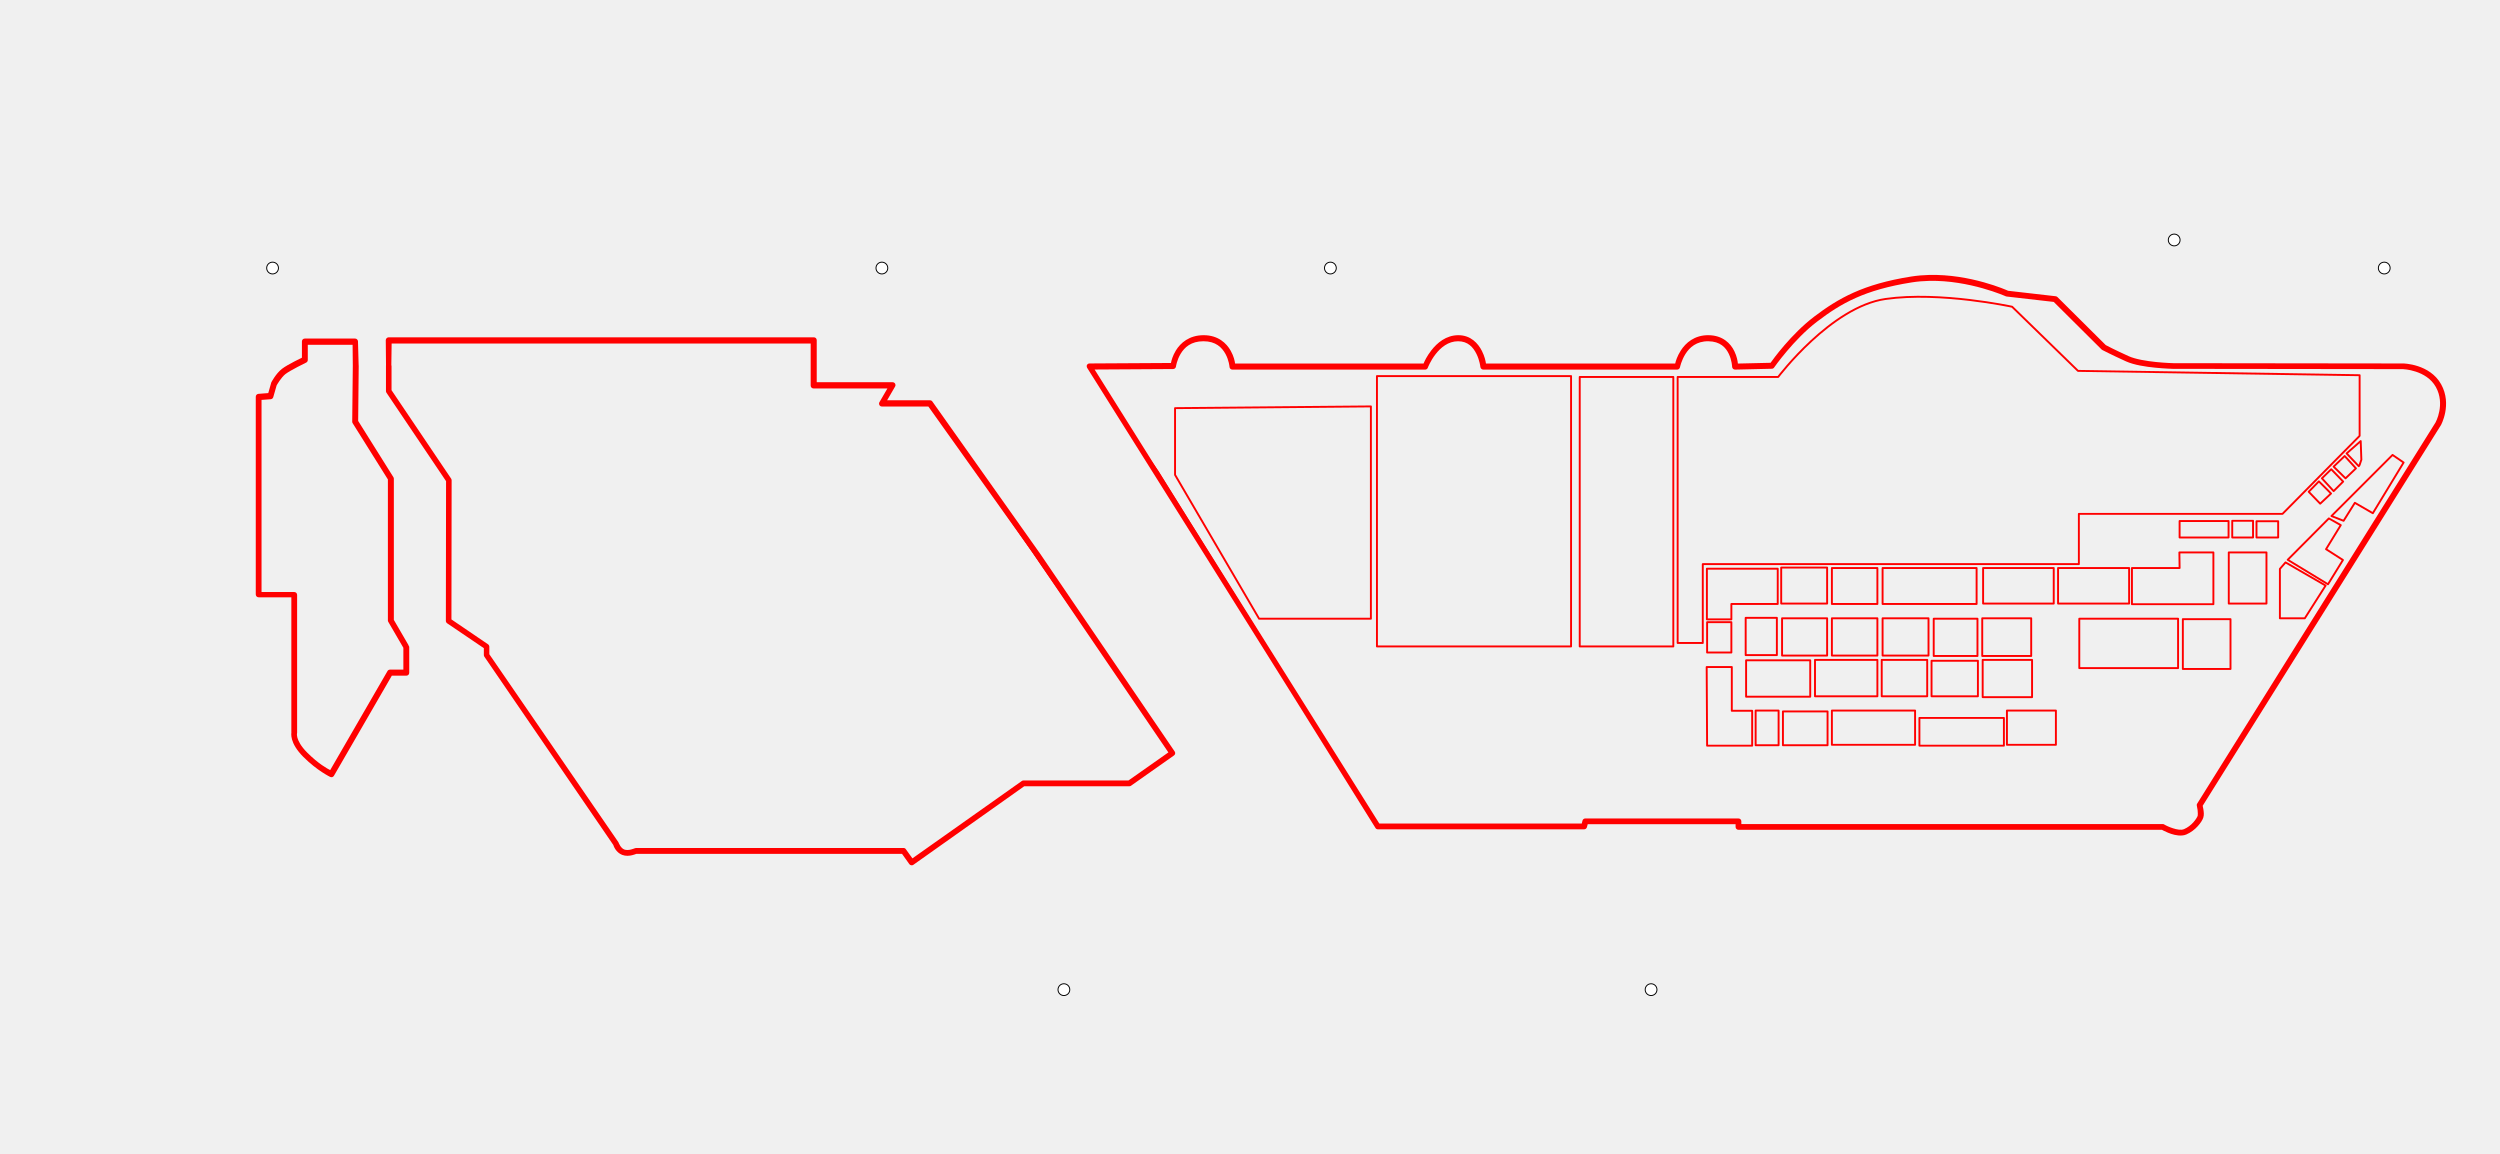
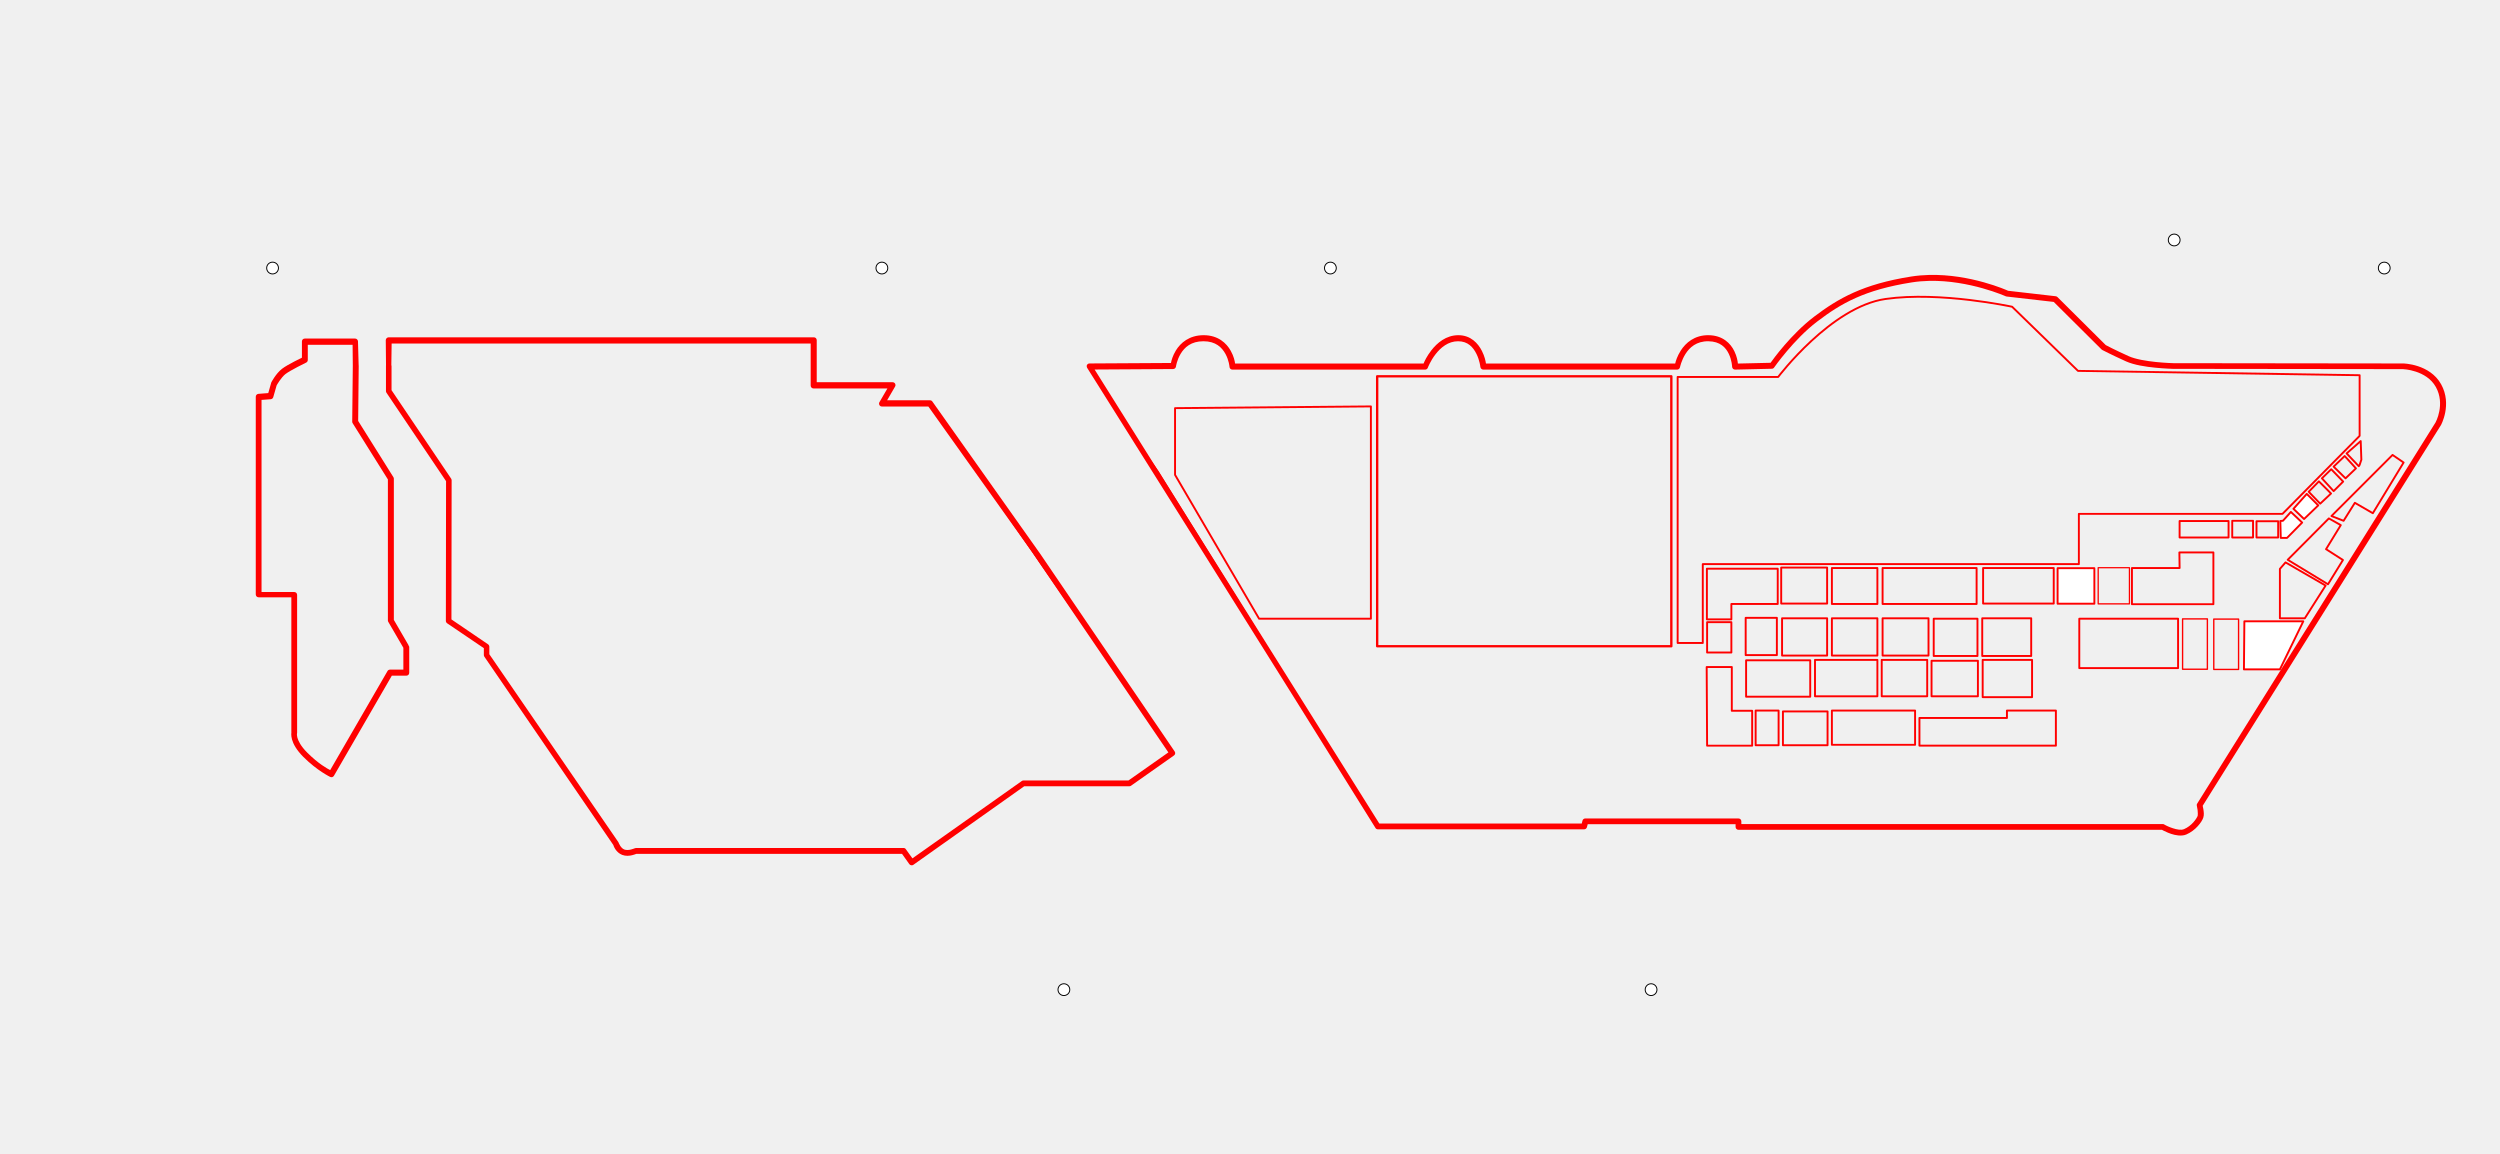
<svg xmlns="http://www.w3.org/2000/svg" version="1.1" id="svg755084" x="0px" y="0px" width="2600px" height="1200px" viewBox="0 0 2600 1200" style="enable-background:new 0 0 2600 1200;" xml:space="preserve">
  <defs id="defs49822">
    <clipPath clipPathUnits="userSpaceOnUse" id="clipPath546166">
      <path d="M 856.27,143.461 H 1950 V 698.34 H 856.27 Z" id="path546164" />
    </clipPath>
    <clipPath clipPathUnits="userSpaceOnUse" id="clipPath546176">
      <path d="M 0,0 H 1951 V 843 H 0 Z" id="path546174" />
    </clipPath>
    <clipPath clipPathUnits="userSpaceOnUse" id="clipPath556048">
      <path d="M 0,0 H 1951 V 843 H 0 Z" id="path556046" />
    </clipPath>
    <clipPath clipPathUnits="userSpaceOnUse" id="clipPath556064">
      <path d="M 0,0 H 1951 V 843 H 0 Z" id="path556062" />
    </clipPath>
    <clipPath clipPathUnits="userSpaceOnUse" id="clipPath556156">
      <path d="M 0,0 H 1951 V 843 H 0 Z" id="path556154" />
    </clipPath>
    <clipPath clipPathUnits="userSpaceOnUse" id="clipPath556176">
      <path d="M 0,0 H 1951 V 843 H 0 Z" id="path556174" />
    </clipPath>
    <clipPath clipPathUnits="userSpaceOnUse" id="clipPath556212">
      <path d="M 0,0 H 1951 V 843 H 0 Z" id="path556210" />
    </clipPath>
    <clipPath clipPathUnits="userSpaceOnUse" id="clipPath556236">
      <path d="M 0,0 H 1951 V 843 H 0 Z" id="path556234" />
    </clipPath>
    <clipPath clipPathUnits="userSpaceOnUse" id="clipPath665004">
      <path d="M 817.027,138.66 H 1950 V 703.199 H 817.027 Z" id="path665002" />
    </clipPath>
    <clipPath clipPathUnits="userSpaceOnUse" id="clipPath665014">
      <path d="M 0,0 H 1951 V 843 H 0 Z" id="path665012" />
    </clipPath>
    <clipPath clipPathUnits="userSpaceOnUse" id="clipPath673862">
      <path d="M 0,0 H 1951 V 843 H 0 Z" id="path673860" />
    </clipPath>
    <clipPath clipPathUnits="userSpaceOnUse" id="clipPath673882">
      <path d="M 0,0 H 1951 V 843 H 0 Z" id="path673880" />
    </clipPath>
    <clipPath clipPathUnits="userSpaceOnUse" id="clipPath673902">
      <path d="M 0,0 H 1951 V 843 H 0 Z" id="path673900" />
    </clipPath>
    <clipPath clipPathUnits="userSpaceOnUse" id="clipPath673926">
      <path d="M 0,0 H 1951 V 843 H 0 Z" id="path673924" />
    </clipPath>
    <clipPath clipPathUnits="userSpaceOnUse" id="clipPath111177">
      <path d="m 2339,0 h 9353 V 19842 H 2339 V 0" id="path111175" />
    </clipPath>
    <clipPath clipPathUnits="userSpaceOnUse" id="clipPath113709">
      <path d="m 2339,0 h 9353 V 19842 H 2339 V 0" id="path113707" />
    </clipPath>
    <clipPath clipPathUnits="userSpaceOnUse" id="clipPath113721">
      <path d="m 2339,0 h 9353 V 19842 H 2339 V 0" id="path113719" />
    </clipPath>
    <clipPath clipPathUnits="userSpaceOnUse" id="clipPath113769">
      <path d="m 2339,0 h 9353 V 19842 H 2339 V 0" id="path113767" />
    </clipPath>
    <clipPath clipPathUnits="userSpaceOnUse" id="clipPath113781">
      <path d="m 2339,0 h 9353 V 19842 H 2339 V 0" id="path113779" />
    </clipPath>
    <clipPath clipPathUnits="userSpaceOnUse" id="clipPath124012">
      <path d="m 2208,0 h 9616 V 19842 H 2208 V 0" id="path124010" />
    </clipPath>
    <clipPath clipPathUnits="userSpaceOnUse" id="clipPath124826">
      <path d="m 2208,0 h 9616 V 19842 H 2208 V 0" id="path124824" />
    </clipPath>
    <clipPath clipPathUnits="userSpaceOnUse" id="clipPath124838">
      <path d="m 2208,0 h 9616 V 19842 H 2208 V 0" id="path124836" />
    </clipPath>
    <clipPath clipPathUnits="userSpaceOnUse" id="clipPath128608">
      <path d="m 2208,0 h 9616 V 19842 H 2208 V 0" id="path128606" />
    </clipPath>
    <clipPath clipPathUnits="userSpaceOnUse" id="clipPath128620">
      <path d="m 2208,0 h 9616 V 19842 H 2208 V 0" id="path128618" />
    </clipPath>
  </defs>
  <g id="wall" style="display:inline">
    <path id="grand-3-f5" style="fill:#ff0000" d="m 317,352.1 c -1.7,0 -3,1.3 -3,3 V 372 c -1.2,0.6 -3.4,1.599 -7.4,3.699 -4.8,2.5 -10.3,5.5 -13.5,8 -6.3,5 -10.9,13.9 -10.9,13.9 -0.1,0.2 -0.099,0.4 -0.199,0.6 l -3,10.602 -10.199,0.799 c -1.6,0.1 -2.801,1.4 -2.801,3 v 205.6 c 0,1.7 1.3,3 3,3 h 34 V 693.5 762 l 0.199,-0.801 c 0,0 -0.299,1 -0.299,2.4 0,1.4 0.199,3.2 0.799,5.5 1.3,4.6 4.501,10.8 11.801,18.1 C 329.9,801.599 343.4,808 343.4,808 c 1.4,0.7 3.1,0.201 3.9,-1.199 L 407.5,702.699 h 15.1 c 1.7,0 3,-1.3 3,-3 v -27.1 c -0.2,-0.5 -0.5,-0.899 -0.9,-1.199 h 0.4 l -15.5,-26.701 V 497.801 c 0,-0.6 -0.2,-1.102 -0.5,-1.602 L 372.5,437.801 l 0.555,-57.678 h -0.059 l -0.695,-25.322 c -0.2,-1.5 -1.5,-2.701 -3,-2.701 z m 3.1,6.5 h 46.6 l 0.217,21.635 -0.615,58.365 c 0,0.6 0.2,1.1 0.5,1.6 l 36.6,58.4 v 146.6 c 0,0.5 0.1,1 0.4,1.5 l 15.699,27 v 22.701 h -13.9 c -1.1,0 -2.1,0.6 -2.6,1.5 l -59.6,103 c -3,-1.5 -12.2,-6.501 -23.9,-18.201 -6.7,-6.7 -9.199,-11.998 -10.199,-15.398 -0.4,-1.7 -0.5,-2.901 -0.5,-3.701 0.1,-0.7 0.1,-0.799 0.1,-0.799 C 309,762.601 309,762.3 309,762 v -68 -75.301 c 0,-1.7 -1.3,-3 -3,-3 H 272 V 415.9 l 9.5,-0.701 c 1.3,-0.1 2.399,-0.999 2.699,-2.199 l 3.5,-12.199 c 0.2,-0.4 4.701,-8.301 9.201,-11.801 2.3,-1.8 7.8,-4.9 12.6,-7.4 4.8,-2.5 8.9,-4.5 8.9,-4.5 1,-0.5 1.699,-1.499 1.699,-2.699 z" />
    <path id="grand-1-f5" style="fill:#ff0000" d="m 404.199,350.801 c -1.6,0 -3,1.4 -3,3 l 0.254,26.322 h -0.053 v 26.576 c 0,0.6 0.2,1.201 0.5,1.701 l 62,92 -0.201,145.299 c 0,1 0.501,1.9 1.301,2.5 l 38.199,25.9 v 7.1 c 0,0.6 0.2,1.201 0.5,1.701 l 134.102,195.799 c 0.4,1.3 2.699,7.8 9.299,10.4 3.7,1.4 7.5,1.001 10.4,0.301 2.5,-0.6 3.701,-1.2 4.301,-1.4 h 276.299 l 7.6,10.699 c 1,1.3 2.901,1.701 4.201,0.701 L 1065.199,817.699 H 1174.5 c 0.6,0 1.199,-0.1 1.699,-0.5 l 44.701,-31.5 c 1.4,-0.9 1.699,-2.7 0.799,-4.1 l -139.807,-205.531 -0.113,-0.16 -0.482,-0.709 -0.018,0.002 L 969.6,417.5 c -0.5,-0.7 -1.4,-1.199 -2.4,-1.199 H 922.6 L 930.9,402 c 0.3,-0.5 0.4,-1 0.4,-1.5 0,-1.7 -1.3,-3 -3,-3 h -78.9 v -43.699 c 0,-1.7 -1.3,-3 -3,-3 z m 3.102,6.5 H 843.1 V 401 c 0,1.7 1.3,3 3,3 h 76.801 l -8.301,14.301 c -0.3,0.5 -0.4,1 -0.4,1.5 0,1.7 1.3,3 3,3 H 965.5 l 109.162,153.191 -0.062,0.008 140.5,206.5 -41.5,29.199 h -109.299 c -0.6,0 -1.201,0.202 -1.701,0.602 l -113.699,80.398 -6.801,-9.5 c -0.5,-0.8 -1.4,-1.299 -2.4,-1.299 H 661.4 c -0.4,0 -0.801,0.099 -1.201,0.299 0,0 -1.7,0.701 -4,1.301 -2.3,0.6 -5.098,0.7 -6.898,0 -3.8,-1.4 -5.9,-7 -5.9,-7 -0.1,-0.3 -0.2,-0.601 -0.4,-0.801 L 508.9,680.4 v -7.801 c 0,-1 -0.501,-1.9 -1.301,-2.5 L 469.5,644.199 469.699,499.5 c 0,-0.6 -0.2,-1.199 -0.5,-1.699 l -62,-92 v -25.678 h -0.217 z" />
    <path id="grand-2-f5" style="fill:#ff0000" d="m 2006.258,285.939 c -6.146,0.153 -12.396,0.673 -18.658,1.66 -50.1,7.9 -75.8,22.701 -101,41.801 -23.9,18.2 -42.799,44.5 -45.199,47.9 l -34,0.799 c -0.3,-2.9 -1.001,-7.3 -3.701,-12.9 -3.9,-8.1 -12.099,-16.4 -26.699,-16.6 -14.7,-0.2 -23.9,8 -29,16 -3.8,6 -5.201,10.9 -5.801,13.5 h -196.799 c -0.4,-2.7 -1.301,-7.3 -4.201,-13.1 -4,-7.9 -11.6,-16.4 -24.5,-16.4 -12.8,0 -22.199,8.1 -28.199,15.9 -4.8,6.2 -7.1,11.4 -8,13.6 h -196 c -0.4,-2.8 -1.3,-7.399 -4.5,-13.199 -4.4,-8 -13.199,-16.301 -28.199,-16.301 -15.1,0 -24.1,8.1 -28.9,15.9 -3.4,5.7 -4.6,10.3 -5.1,13 l -84.602,0.5 c -0.6,0 -1.1,0.1 -1.6,0.4 -2.425,1.415 -1,4.1 -1,4.1 0,0 211.64,336.499 299.9,478.6 0.5,0.9 1.5,1.4 2.5,1.4 h 214.5 c 1.4,0 2.5,-0.899 2.9,-2.199 l 0.799,-3.102 H 1805 V 860 c 0,1.7 1.3,3 3,3 h 440.4 c 0.6,0.3 2.699,1.5 6.299,3 4.1,1.7 9.402,3.3 14.602,2.9 1.5,-0.1 2.998,-0.4 4.398,-1 4.9,-2.1 8.9,-5.3 11.9,-8.6 3,-3.3 4.901,-6.3 5.801,-8.9 1,-3 0.499,-6.101 0.1,-8.801 -0.3,-2 -0.499,-2.8 -0.699,-3.6 l 247.6,-395.6 0.1,-0.1 c 0,0 12.001,-21.502 0.301,-42.602 C 2527,378.399 2499.5,378 2499.5,378 h -0.1 l -239.201,-0.301 c 0,0 -7.999,-0.199 -17.799,-1.199 -9.8,-1 -21.602,-2.9 -28.602,-6.1 -14.8,-6.7 -23.299,-11.2 -23.799,-11.5 L 2139.799,309 c -0.5,-0.5 -1.099,-0.8 -1.799,-0.9 l -49.6,-5.699 c -1.225,-0.612 -39.124,-17.533 -82.143,-16.461 z m 0.072,6.172 c 41.947,-0.909 79.769,16.088 79.769,16.088 0.3,0.1 0.6,0.201 0.9,0.201 l 48.9,5.6 49.799,49.5 c 0.2,0.2 0.401,0.4 0.701,0.5 0,0 9.2,4.801 24.6,11.801 8.4,3.8 20.4,5.6 30.5,6.6 10.1,1 18.301,1.199 18.301,1.199 h 0.1 l 239.199,0.301 c 0,0 24.301,0.8 34.201,18.6 10,18 -0.301,36.801 -0.301,36.801 l -247.9,396.398 c -0.5,0.7 -0.6,1.501 -0.4,2.301 0,0 0.401,2 0.801,4.4 0.3,2.4 0.299,5.4 0.1,6 -0.3,1.1 -2,3.999 -4.5,6.799 -2.5,2.8 -5.899,5.502 -9.699,7.102 -0.7,0.3 -1.6,0.5 -2.6,0.6 -3.4,0.3 -8.101,-1.1 -11.801,-2.5 -3.7,-1.4 -6.301,-3 -6.301,-3 -0.4,-0.3 -1,-0.4 -1.5,-0.4 H 1811 v -2.801 c 0,-1.7 -1.3,-3 -3,-3 h -159.301 c -1.4,0 -2.498,0.901 -2.898,2.201 L 1645,856.5 h -210.5 l -296.1,-472.199 81.6,-0.5 c 1.5,0 2.8,-1.102 3,-2.602 0,0 0.9,-6.699 4.9,-13.299 4,-6.6 10.699,-13 23.699,-13 12.9,0 19.2,6.499 22.9,13.199 3.7,6.7 4.199,13.5 4.199,13.5 0.1,1.6 1.4,2.801 3,2.801 h 200.4 c 1.2,0 2.401,-0.7 2.801,-1.9 0,0 2.6,-7 8,-14 5.4,-7 13.2,-13.6 23.5,-13.6 10.3,0 15.7,6.3 19.1,13.1 3.4,6.8 4.1,13.699 4.1,13.699 0.2,1.5 1.5,2.701 3,2.701 h 201.6 c 1.5,0 2.7,-1.1 3,-2.5 0,0 1.401,-7.001 5.701,-13.801 4.3,-6.8 11.399,-13.299 23.799,-13.199 12.4,0.2 18.101,6.499 21.301,13.199 3.2,6.7 3.4,13.4 3.4,13.4 0.1,1.6 1.4,2.9 3.1,2.9 L 1842.699,383.5 c 1,0 1.9,-0.501 2.4,-1.301 0,0 20.401,-29.299 44.801,-47.799 24.8,-18.9 49.099,-32.901 98.299,-40.701 6.062,-0.963 12.139,-1.458 18.131,-1.588 z" />
  </g>
  <g id="roof" style="display:inline">
    <path style="display:inline;fill:none;stroke:#ff0000;stroke-width:2;stroke-linejoin:round" d="M 404.4,406.6 467,499.4 l -0.2,146.3 39.5,26.8 v 8.7 l 134.3,196.1 c 0,0 2.1,6.8 7.7,8.9 5.5,2.1 13.2,-1.3 13.2,-1.3 h 278.3 l 8.5,11.9 L 1064.5,814.7 h 110.2 l 44.7,-31.5 -252.1,-363.8 h -49.8 l 10.9,-18.8 H 846.5 V 353.9 H 404.3 Z" id="path123247" />
    <path style="display:inline;fill:none;stroke:#ff0000;stroke-width:2;stroke-linejoin:round" d="m 369.4,355.2 h -52.3 l -0.2,18.7 c 0,0 -12.6,5.1 -18.2,9.2 -5.6,4.1 -14.2,16.1 -14.2,16.1 l -3.2,13 -12.4,0.5 v 205.6 h 37 V 693.6 762 c 0,0 -2.6,8.9 11.5,23 14,14 27.1,20.2 27.1,20.2 l 61.1,-105.6 h 16.9 v -27.1 l -0.1,0.3 -15.9,-27.4 V 497.7 l -37,-59.2 z" id="floor-2-4" />
  </g>
-   <g id="shops" style="display:inline">
-     <rect style="fill:none;stroke:#ff0000;stroke-width:2;stroke-linejoin:round" id="rect73611" width="50.919" height="35.598" x="2087.213" y="738.996" />
-     <rect style="fill:none;stroke:#ff0000;stroke-width:2;stroke-linejoin:round" id="rect73613" width="87.868" height="28.839" x="1996.19" y="746.656" />
-     <rect style="fill:none;stroke:#ff0000;stroke-width:2;stroke-linejoin:round" id="rect73615" width="86.517" height="35.598" x="1905.168" y="738.996" />
-     <rect style="fill:none;stroke:#ff0000;stroke-width:2;stroke-linejoin:round" id="rect73620" width="46.413" height="35.147" x="1854.249" y="739.897" />
-     <rect style="fill:none;stroke:#ff0000;stroke-width:2;stroke-linejoin:round" id="rect73622" width="23.882" height="36.049" x="1825.861" y="738.996" />
-     <rect style="fill:none;stroke:#ff0000;stroke-width:2;stroke-linejoin:round" id="rect73624" width="32.444" height="38.752" x="1815.497" y="642.566" />
-     <rect style="fill:none;stroke:#ff0000;stroke-width:2;stroke-linejoin:round" id="rect73626" width="46.863" height="38.752" x="1853.348" y="643.017" />
-     <rect style="fill:none;stroke:#ff0000;stroke-width:2;stroke-linejoin:round" id="rect73628" width="47.314" height="38.752" x="1905.168" y="643.017" />
-     <rect style="fill:none;stroke:#ff0000;stroke-width:2;stroke-linejoin:round" id="rect73630" width="47.764" height="38.752" x="1957.889" y="643.017" />
-     <rect style="fill:none;stroke:#ff0000;stroke-width:2;stroke-linejoin:round" id="rect73632" width="45.511" height="38.752" x="2011.06" y="643.467" />
-     <rect style="fill:none;stroke:#ff0000;stroke-width:2;stroke-linejoin:round" id="rect73634" width="50.919" height="39.203" x="2061.528" y="643.017" />
-     <rect style="fill:none;stroke:#ff0000;stroke-width:2;stroke-linejoin:round" id="rect73636" width="51.369" height="38.752" x="2061.979" y="686.275" />
-     <rect style="fill:none;stroke:#ff0000;stroke-width:2;stroke-linejoin:round" id="rect73638" width="48.215" height="36.95" x="2008.807" y="687.176" />
-     <rect style="fill:none;stroke:#ff0000;stroke-width:2;stroke-linejoin:round" id="rect73640" width="47.314" height="37.851" x="1956.987" y="686.275" />
-     <rect style="fill:none;stroke:#ff0000;stroke-width:2;stroke-linejoin:round" id="rect73642" width="64.887" height="37.851" x="1887.594" y="686.275" />
-     <rect style="fill:none;stroke:#ff0000;stroke-width:2;stroke-linejoin:round" id="rect73644" width="66.69" height="37.851" x="1815.947" y="686.725" />
-     <rect style="fill:none;stroke:#ff0000;stroke-width:2;stroke-linejoin:round" id="rect73646" width="25.234" height="31.543" x="1775.393" y="647.072" />
-     <rect style="fill:none;stroke:#ff0000;stroke-width:2;stroke-linejoin:round" id="rect73648" width="47.764" height="37.4" x="1852.446" y="590.296" />
-     <rect style="fill:none;stroke:#ff0000;stroke-width:2;stroke-linejoin:round" id="rect73650" width="47.314" height="37.4" x="1905.168" y="590.746" />
-     <rect style="fill:none;stroke:#ff0000;stroke-width:2;stroke-linejoin:round" id="rect73652" width="97.782" height="37.4" x="1957.889" y="590.746" />
-     <rect style="fill:none;stroke:#ff0000;stroke-width:2;stroke-linejoin:round" id="rect73654" width="73.449" height="36.95" x="2062.429" y="590.746" />
-     <rect style="fill:none;stroke:#ff0000;stroke-width:2;stroke-linejoin:round" id="rect73656" width="73.9" height="36.95" x="2140.385" y="590.746" />
-     <rect style="fill:none;stroke:#ff0000;stroke-width:2;stroke-linejoin:round" id="rect73658" width="39.203" height="53.172" x="2317.924" y="574.524" />
-     <rect style="fill:none;stroke:#ff0000;stroke-width:2;stroke-linejoin:round" id="rect73660" width="49.567" height="51.82" x="2270.159" y="643.918" />
-     <rect style="fill:none;stroke:#ff0000;stroke-width:2;stroke-linejoin:round" id="rect73662" width="102.738" height="51.369" x="2162.464" y="643.467" />
-     <rect style="fill:none;stroke:#ff0000;stroke-width:2;stroke-linejoin:round" id="rect73664" width="50.919" height="17.123" x="2266.78" y="541.855" />
-     <rect style="fill:none;stroke:#ff0000;stroke-width:2;stroke-linejoin:round" id="rect73666" width="21.629" height="17.348" x="2321.529" y="541.63" />
-     <rect style="fill:none;stroke:#ff0000;stroke-width:2;stroke-linejoin:round" id="rect73668" width="22.53" height="16.898" x="2346.763" y="542.081" />
-     <path style="fill:none;stroke:#ff0000;stroke-width:2;stroke-linejoin:round" d="m 2266.555,574.524 h 35.373 v 53.848 h -84.714 v -37.626 h 49.567 z" id="path73724" />
-     <path style="fill:none;stroke:#ff0000;stroke-width:2;stroke-linejoin:round" d="m 2376.953,584.888 41.681,24.107 -21.629,34.021 h -25.91 v -51.369 z" id="path73726" />
-     <path style="fill:none;stroke:#ff0000;stroke-width:2;stroke-linejoin:round" d="m 2422.014,539.152 12.392,6.984 -15.321,25.009 17.574,11.265 -15.546,25.234 -41.906,-25.459 z" id="path73728" />
-     <path style="fill:none;stroke:#ff0000;stroke-width:2;stroke-linejoin:round" d="m 2488.253,473.138 11.491,7.886 -31.993,52.721 -18.7,-10.815 -11.716,18.7 -12.617,-4.957 z" id="path73730" />
-     <path style="fill:none;stroke:#ff0000;stroke-width:2;stroke-linejoin:round" d="m 2455.134,458.718 0.676,19.376 -1.802,5.407 -0.901,1.352 -12.617,-13.293 z" id="path73732" />
-     <path style="fill:none;stroke:#ff0000;stroke-width:2;stroke-linejoin:round" d="m 2426.971,485.304 11.491,-11.04 11.716,12.842 -10.815,10.364 z" id="path73734" />
-     <path style="fill:none;stroke:#ff0000;stroke-width:2;stroke-linejoin:round" d="m 2414.804,497.47 9.688,-9.463 12.392,12.842 -9.913,9.913 z" id="path73736" />
-     <path style="fill:none;stroke:#ff0000;stroke-width:2;stroke-linejoin:round" d="m 2401.061,511.439 10.589,-10.815 12.617,12.617 -11.265,10.589 z" id="path73738" />
-     <path style="fill:none;stroke:#ff0000;stroke-width:2;stroke-linejoin:round" d="m 1775.167,591.422 h 73.674 v 36.724 h -48.215 v 15.997 h -25.459 z" id="path73748" />
-     <path style="fill:none;stroke:#ff0000;stroke-width:2;stroke-linejoin:round" d="m 1774.942,693.71 h 26.135 v 45.511 h 21.179 v 36.274 h -46.863 z" id="path73750" />
-     <path style="fill:none;stroke:#ff0000;stroke-width:2;stroke-linejoin:round" d="m 2454.007,390.226 v 63.085 l -80.208,81.109 h -211.785 v 52.27 h -391.127 v 82.011 h -26.135 V 392.028 h 104.541 c 0,0 54.974,-72.998 111.751,-81.109 56.776,-8.111 131.577,8.111 131.577,8.111 l 68.492,66.69 z" id="path73752" />
-     <rect style="fill:none;stroke:#ff0000;stroke-width:2;stroke-linejoin:round" id="rect73754" width="201.872" height="281.179" x="1432.03" y="391.127" />
-     <rect style="fill:none;stroke:#ff0000;stroke-width:2;stroke-linejoin:round" id="rect73756" width="97.331" height="280.278" x="1642.914" y="392.028" />
-     <path style="fill:none;stroke:#ff0000;stroke-width:2;stroke-linejoin:round" d="M 1425.721,422.67 V 643.467 H 1309.465 L 1222.047,493.866 V 424.472 Z" id="path73758" />
+   <g id="shops" style="display:inline" transform="translate(0,-2.0632189e-4)">
+     <path id="Shape-2-31" style="fill:none;stroke:#ff0000;stroke-width:2.024;stroke-linejoin:round" d="m 2087.225,775.483 v -0.012 h -91.01 v -28.791 h 91.01 v -7.672 h 50.895 v 36.475 z" />
+     <rect style="fill:none;stroke:#ff0000;stroke-width:2;stroke-linejoin:round" id="Shape-2-32" width="86.517" height="35.598" x="1905.168" y="738.996" />
+     <rect style="fill:none;stroke:#ff0000;stroke-width:2;stroke-linejoin:round" id="Shape-2-33" width="46.413" height="35.147" x="1854.249" y="739.897" />
+     <rect style="fill:none;stroke:#ff0000;stroke-width:2;stroke-linejoin:round" id="Shape-2-34" width="23.882" height="36.049" x="1825.861" y="738.996" />
+     <rect style="fill:none;stroke:#ff0000;stroke-width:2;stroke-linejoin:round" id="Shape-2-24" width="32.444" height="38.752" x="1815.497" y="642.566" />
+     <rect style="fill:none;stroke:#ff0000;stroke-width:2;stroke-linejoin:round" id="Shape-2-23" width="46.863" height="38.752" x="1853.348" y="643.017" />
+     <rect style="fill:none;stroke:#ff0000;stroke-width:2;stroke-linejoin:round" id="Shape-2-22" width="47.314" height="38.752" x="1905.168" y="643.017" />
+     <rect style="fill:none;stroke:#ff0000;stroke-width:2;stroke-linejoin:round" id="rect1020" width="47.764" height="38.752" x="1957.889" y="643.017" />
+     <rect style="fill:none;stroke:#ff0000;stroke-width:2;stroke-linejoin:round" id="Shape-2-20" width="45.511" height="38.752" x="2011.06" y="643.467" />
+     <rect style="fill:none;stroke:#ff0000;stroke-width:2;stroke-linejoin:round" id="Shape-2-19" width="50.919" height="39.203" x="2061.528" y="643.017" />
+     <rect style="fill:none;stroke:#ff0000;stroke-width:2;stroke-linejoin:round" id="Shape-2-30" width="51.369" height="38.752" x="2061.979" y="686.275" />
+     <rect style="fill:none;stroke:#ff0000;stroke-width:2;stroke-linejoin:round" id="Shape-2-29" width="48.215" height="36.95" x="2008.807" y="687.176" />
+     <rect style="fill:none;stroke:#ff0000;stroke-width:2;stroke-linejoin:round" id="Shape-2-28" width="47.314" height="37.851" x="1956.987" y="686.275" />
+     <rect style="fill:none;stroke:#ff0000;stroke-width:2;stroke-linejoin:round" id="Shape-2-27" width="64.887" height="37.851" x="1887.594" y="686.275" />
+     <rect style="fill:none;stroke:#ff0000;stroke-width:2;stroke-linejoin:round" id="Shape-2-26" width="66.69" height="37.851" x="1815.947" y="686.725" />
+     <rect style="fill:none;stroke:#ff0000;stroke-width:2;stroke-linejoin:round" id="Shape-2-25" width="25.234" height="31.543" x="1775.393" y="647.072" />
+     <rect style="fill:none;stroke:#ff0000;stroke-width:2;stroke-linejoin:round" id="Shape-2-03" width="47.764" height="37.4" x="1852.446" y="590.296" />
+     <rect style="fill:none;stroke:#ff0000;stroke-width:2;stroke-linejoin:round" id="Shape-2-04" width="47.314" height="37.4" x="1905.168" y="590.746" />
+     <rect style="fill:none;stroke:#ff0000;stroke-width:2;stroke-linejoin:round" id="Shape-2-05" width="97.782" height="37.4" x="1957.889" y="590.746" />
+     <rect style="fill:none;stroke:#ff0000;stroke-width:2;stroke-linejoin:round" id="Shape-2-06" width="73.449" height="36.95" x="2062.429" y="590.746" />
+     <rect style="fill:none;stroke:#ff0000;stroke-width:1.338;stroke-linejoin:round" id="Shape-2-50" width="32.503" height="37.612" x="2182.113" y="590.415" />
+     <rect style="fill:none;stroke:#ff0000;stroke-width:1.45;stroke-linejoin:round" id="Shape-2-44" width="25.784" height="52.37" x="2269.885" y="643.643" />
+     <rect style="display:inline;fill:none;stroke:#ff0000;stroke-width:1.45;stroke-linejoin:round" id="Shape-2-16" width="25.784" height="52.37" x="2302.328" y="643.845" />
+     <rect style="fill:none;stroke:#ff0000;stroke-width:2;stroke-linejoin:round" id="Shape-2-17" width="102.738" height="51.369" x="2162.464" y="643.467" />
+     <rect style="fill:none;stroke:#ff0000;stroke-width:2;stroke-linejoin:round" id="Shape-2-09" width="50.919" height="17.123" x="2266.78" y="541.855" />
+     <rect style="fill:none;stroke:#ff0000;stroke-width:2;stroke-linejoin:round" id="Shape-2-10" width="21.629" height="17.348" x="2321.529" y="541.63" />
+     <rect style="fill:none;stroke:#ff0000;stroke-width:2;stroke-linejoin:round" id="Shape-2-11" width="22.53" height="16.898" x="2346.763" y="542.081" />
+     <path style="fill:none;stroke:#ff0000;stroke-width:2;stroke-linejoin:round" d="m 2266.555,574.524 h 35.373 v 53.848 h -84.714 v -37.626 h 49.567 z" id="Shape-2-08" />
+     <path style="fill:none;stroke:#ff0000;stroke-width:2;stroke-linejoin:round" d="m 2376.953,584.888 41.681,24.107 -21.629,34.021 h -25.91 v -51.369 z" id="Shape-2-43" />
+     <path style="fill:none;stroke:#ff0000;stroke-width:2;stroke-linejoin:round" d="m 2422.014,539.152 12.392,6.984 -15.321,25.009 17.574,11.265 -15.546,25.234 -41.906,-25.459 z" id="Shape-2-14" />
+     <path style="fill:none;stroke:#ff0000;stroke-width:2;stroke-linejoin:round" d="m 2488.253,473.138 11.491,7.886 -31.993,52.721 -18.7,-10.815 -11.716,18.7 -12.617,-4.957 z" id="Shape-2-13" />
+     <path style="fill:none;stroke:#ff0000;stroke-width:2;stroke-linejoin:round" d="m 2455.134,458.718 0.676,19.376 -1.802,5.407 -0.901,1.352 -12.617,-13.293 z" id="Shape-2-38" />
+     <path style="fill:none;stroke:#ff0000;stroke-width:2;stroke-linejoin:round" d="m 2426.971,485.304 11.491,-11.04 11.716,12.842 -10.815,10.364 z" id="Shape-2-39" />
+     <path style="fill:none;stroke:#ff0000;stroke-width:2;stroke-linejoin:round" d="m 2414.804,497.47 9.688,-9.463 12.392,12.842 -9.913,9.913 z" id="Shape-2-40" />
+     <path style="fill:none;stroke:#ff0000;stroke-width:2;stroke-linejoin:round" d="m 2401.061,511.439 10.589,-10.815 12.617,12.617 -11.265,10.589 z" id="Shape-2-41" />
+     <path style="fill:none;stroke:#ff0000;stroke-width:2;stroke-linejoin:round" d="m 1775.167,591.422 h 73.674 v 36.724 h -48.215 v 15.997 h -25.459 z" id="Shape-2-02" />
+     <path style="fill:none;stroke:#ff0000;stroke-width:2;stroke-linejoin:round" d="m 1774.942,693.71 h 26.135 v 45.511 h 21.179 v 36.274 h -46.863 z" id="Shape-2-35" />
+     <path style="fill:none;stroke:#ff0000;stroke-width:2;stroke-linejoin:round" d="m 2454.007,390.226 v 63.085 l -80.208,81.109 h -211.785 v 52.27 h -391.127 v 82.011 h -26.135 V 392.028 h 104.541 c 0,0 54.974,-72.998 111.751,-81.109 56.776,-8.111 131.577,8.111 131.577,8.111 l 68.492,66.69 z" id="Shape-2-01" />
+     <rect style="fill:none;stroke:#ff0000;stroke-width:2.46;stroke-linejoin:round" id="Shape-2-36" width="305.922" height="280.719" x="1432.26" y="391.357" />
+     <path style="fill:none;stroke:#ff0000;stroke-width:2;stroke-linejoin:round" d="M 1425.721,422.67 V 643.467 H 1309.465 L 1222.047,493.866 V 424.472 Z" id="Shape-2-37" />
+     <rect style="fill:#ffffff;stroke:#ff0000;stroke-width:2;stroke-linejoin:round" id="Shape-2-07" width="38.235" height="36.961" x="2139.902" y="-627.863" transform="scale(1,-1)" />
+     <path style="fill:#ffffff;stroke:#ff0000;stroke-width:2;stroke-linejoin:round" d="m 2333.695,696.165 h 37.4 l 24.333,-50.017 h -61.283 z" id="Shape-2-15" />
+     <path style="fill:#ffffff;stroke:#ff0000;stroke-width:2;stroke-linejoin:round" d="m 2410.974,525.61 -11.941,-11.941 -13.846,15.505 11.04,10.589 z" id="Shape-2-42" />
+     <path style="fill:#ffffff;stroke:#ff0000;stroke-width:2;stroke-linejoin:round" d="m 2371.997,559.405 h 6.534 l 15.698,-15.947 -11.716,-11.04 -8.264,9.187 -2.704,0.225 z" id="Shape-2-12" />
  </g>
  <g id="floor" style="display:inline">
    <path id="floor-2" style="display:inline;fill:none;stroke:#ff0000;stroke-width:2;stroke-linejoin:round" d="m 1204.2,490.7 228.9,368.7 h 214.5 l 1.4,-5.3 h 159 v 5.8 h 441.2 c 0,0 11.3,6.7 20,5.9 1.2,-0.1 2.4,-0.4 3.5,-0.8 8.7,-3.6 14.7,-12 15.9,-15.6 1.2,-3.6 -0.9,-12 -0.9,-12 l 248,-396.6 c -0.1,-9e-5 11,-20.2 0.2,-39.7 C 2525.1,381.5 2499.2,380.9 2499.2,380.9 L 2260,380.6 c 0,0 -32.2,-0.6 -47.5,-7.5 -15.3,-6.9 -24.4,-11.7 -24.4,-11.7 l -50.6,-50.3 -50,-5.7 c 0,0 -50,-22.6 -99.6,-14.7 -49.7,7.8 -74.6,22.3 -99.6,41.2 -25,18.9 -45.4,48.4 -45.4,48.4 l -38.2,0.9 c 0,0 -0.6,-29.2 -27.7,-29.5 -27.1,-0.3 -32.5,29.5 -32.5,29.5 h -201.6 c 0,0 -3,-29.5 -26.2,-29.5 -23.2,0 -34.3,29.5 -34.3,29.5 h -200.4 c 0,0 -2.1,-29.5 -30.1,-29.5 -28,0 -31.6,28.9 -31.6,28.9 l -87,0.5 44.3,71.8 z" />
  </g>
  <g id="texts" style="display:inline" transform="translate(-1.1105346e-6,-2.0344543e-5)">
    <circle id="entrance-3" style="fill:#ffffff;stroke:#000000;stroke-miterlimit:10" cx="2261.165" cy="249.581" r="6.128" />
    <circle id="entrance-4" style="fill:#ffffff;stroke:#000000;stroke-miterlimit:10" cx="2479.624" cy="278.769" r="6.128" />
    <circle id="entrance-5" style="fill:#ffffff;stroke:#000000;stroke-miterlimit:10" cx="1717.12" cy="1029.237" r="6.128" />
    <circle id="entrance-2" style="fill:#ffffff;stroke:#000000;stroke-miterlimit:10" cx="1383.607" cy="278.769" r="6.128" />
    <circle id="entrance-1" style="fill:#ffffff;stroke:#000000;stroke-miterlimit:10" cx="917.155" cy="278.769" r="6.128" />
    <circle id="entrance-7" style="fill:#ffffff;stroke:#000000;stroke-miterlimit:10" cx="283.473" cy="278.769" r="6.128" />
    <circle id="entrance-6" style="fill:#ffffff;stroke:#000000;stroke-miterlimit:10" cx="1106.45" cy="1029.237" r="6.128" />
  </g>
</svg>
